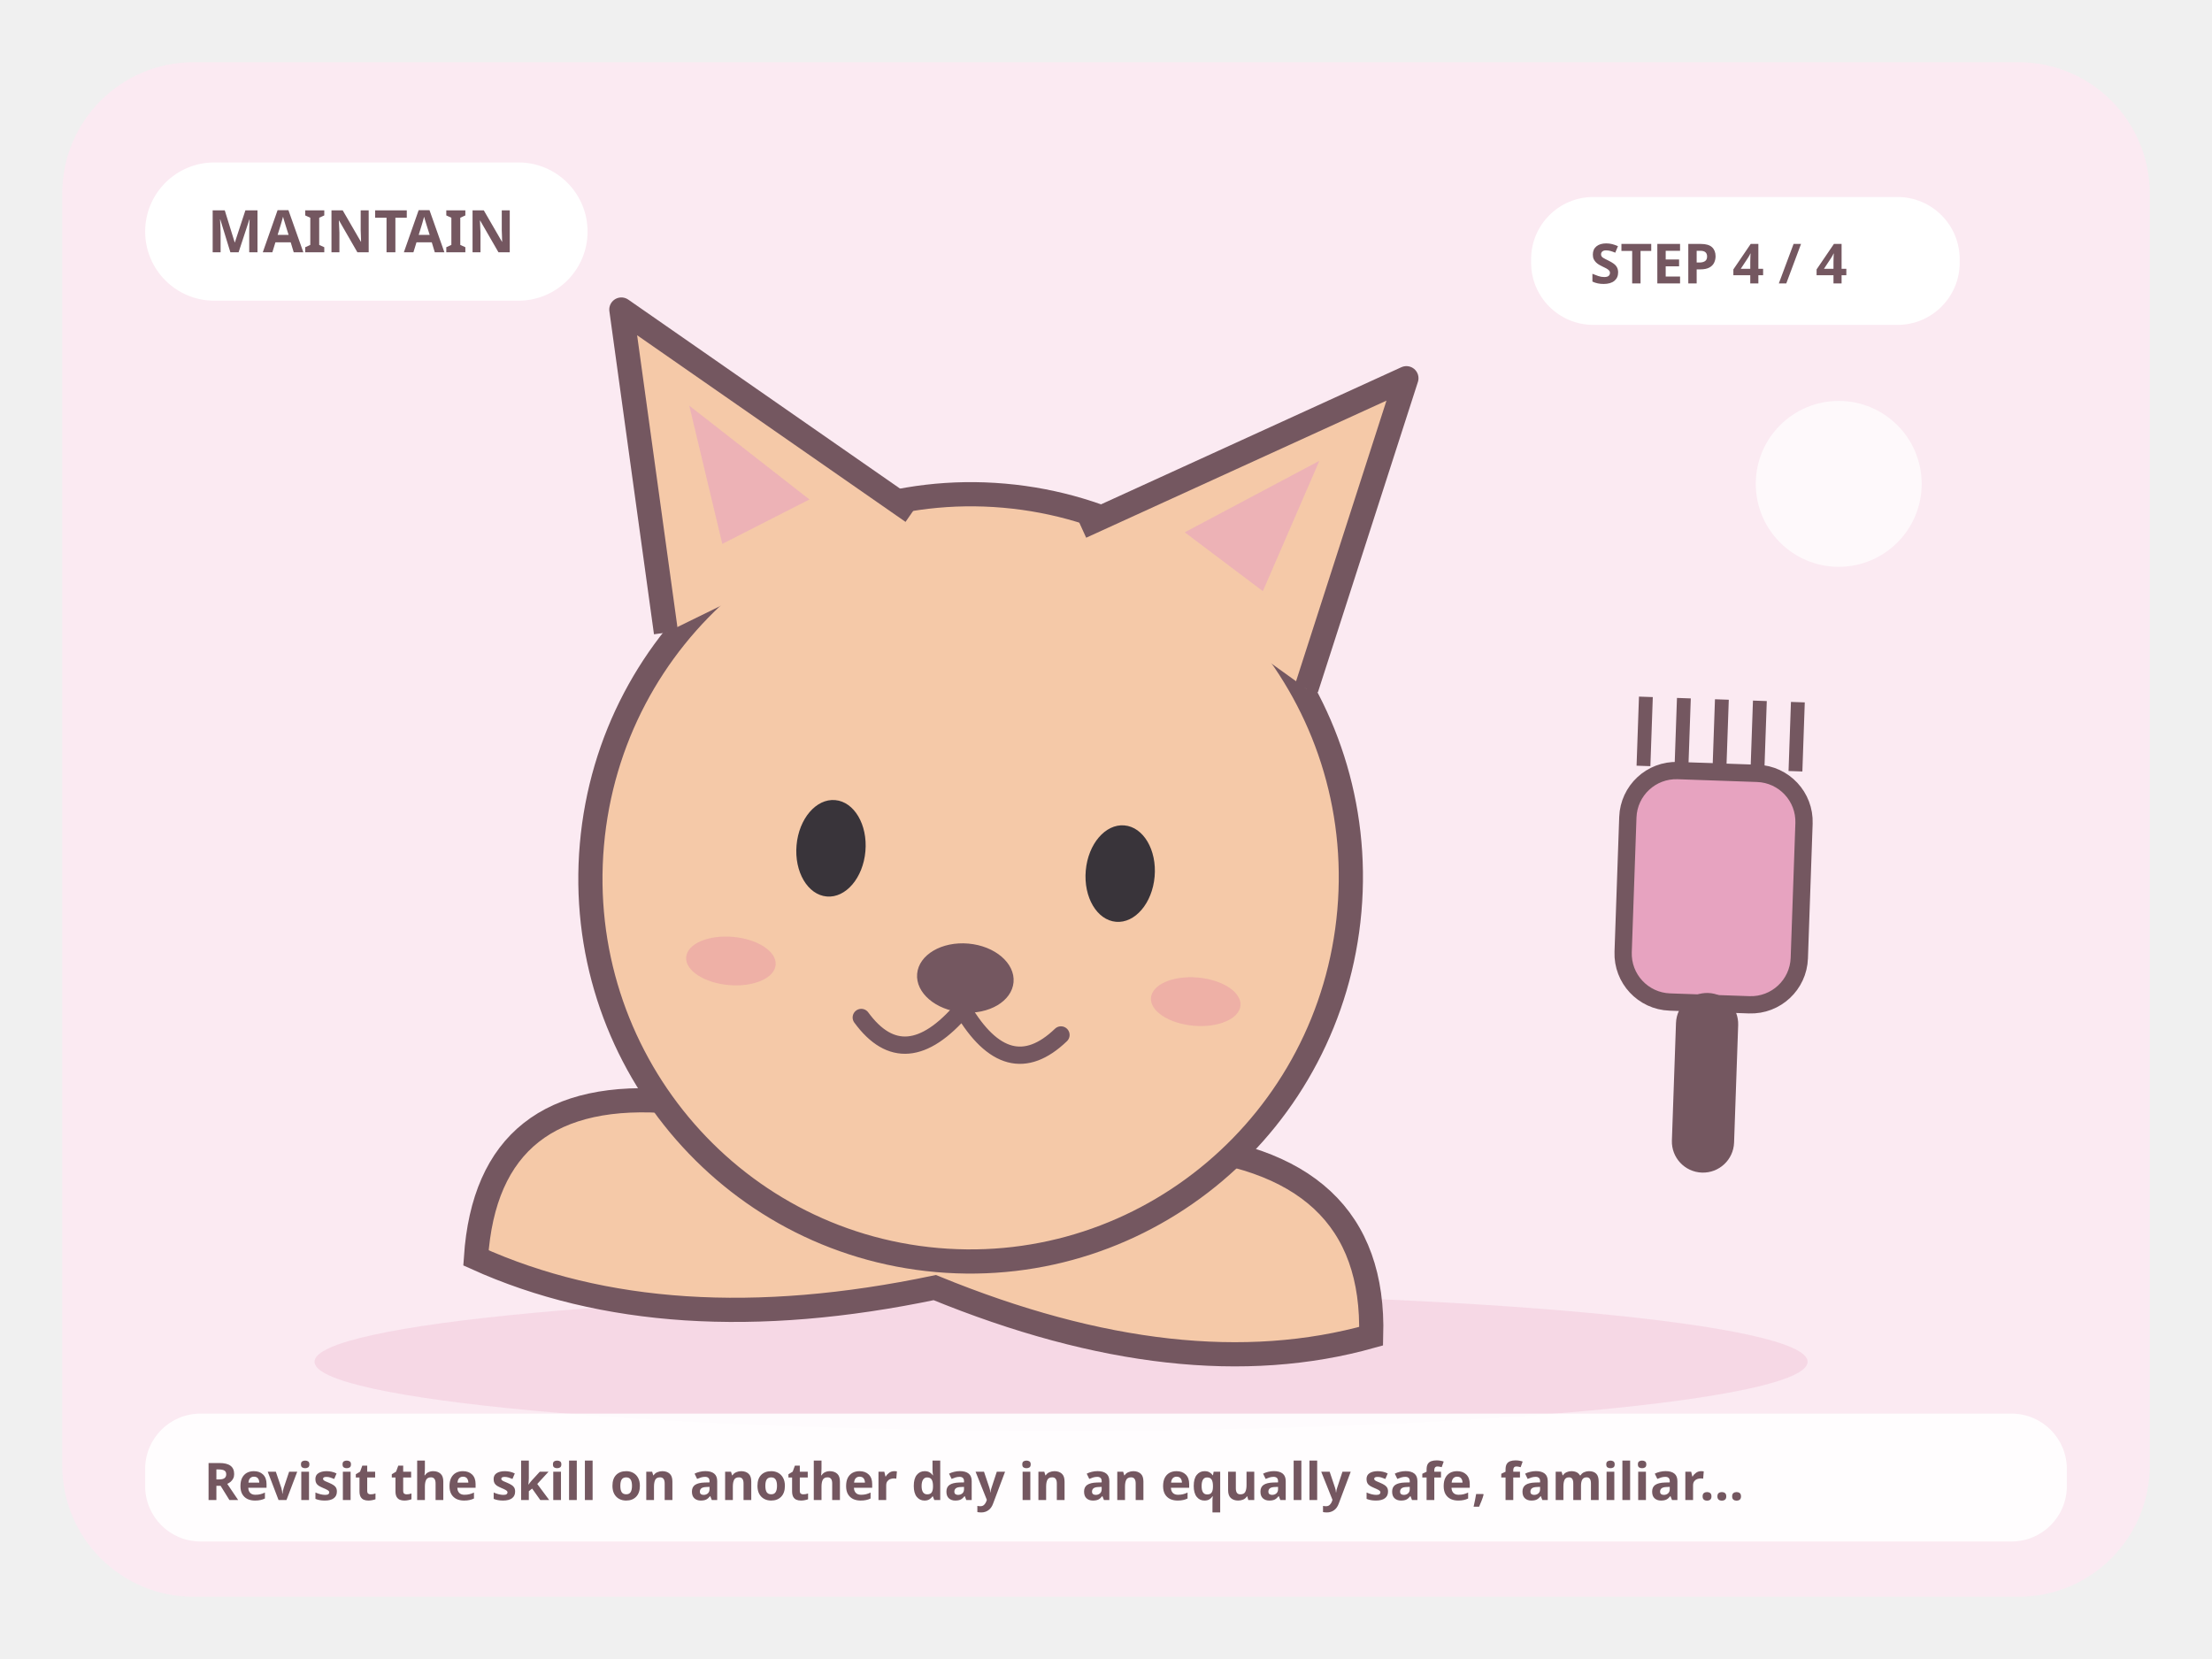
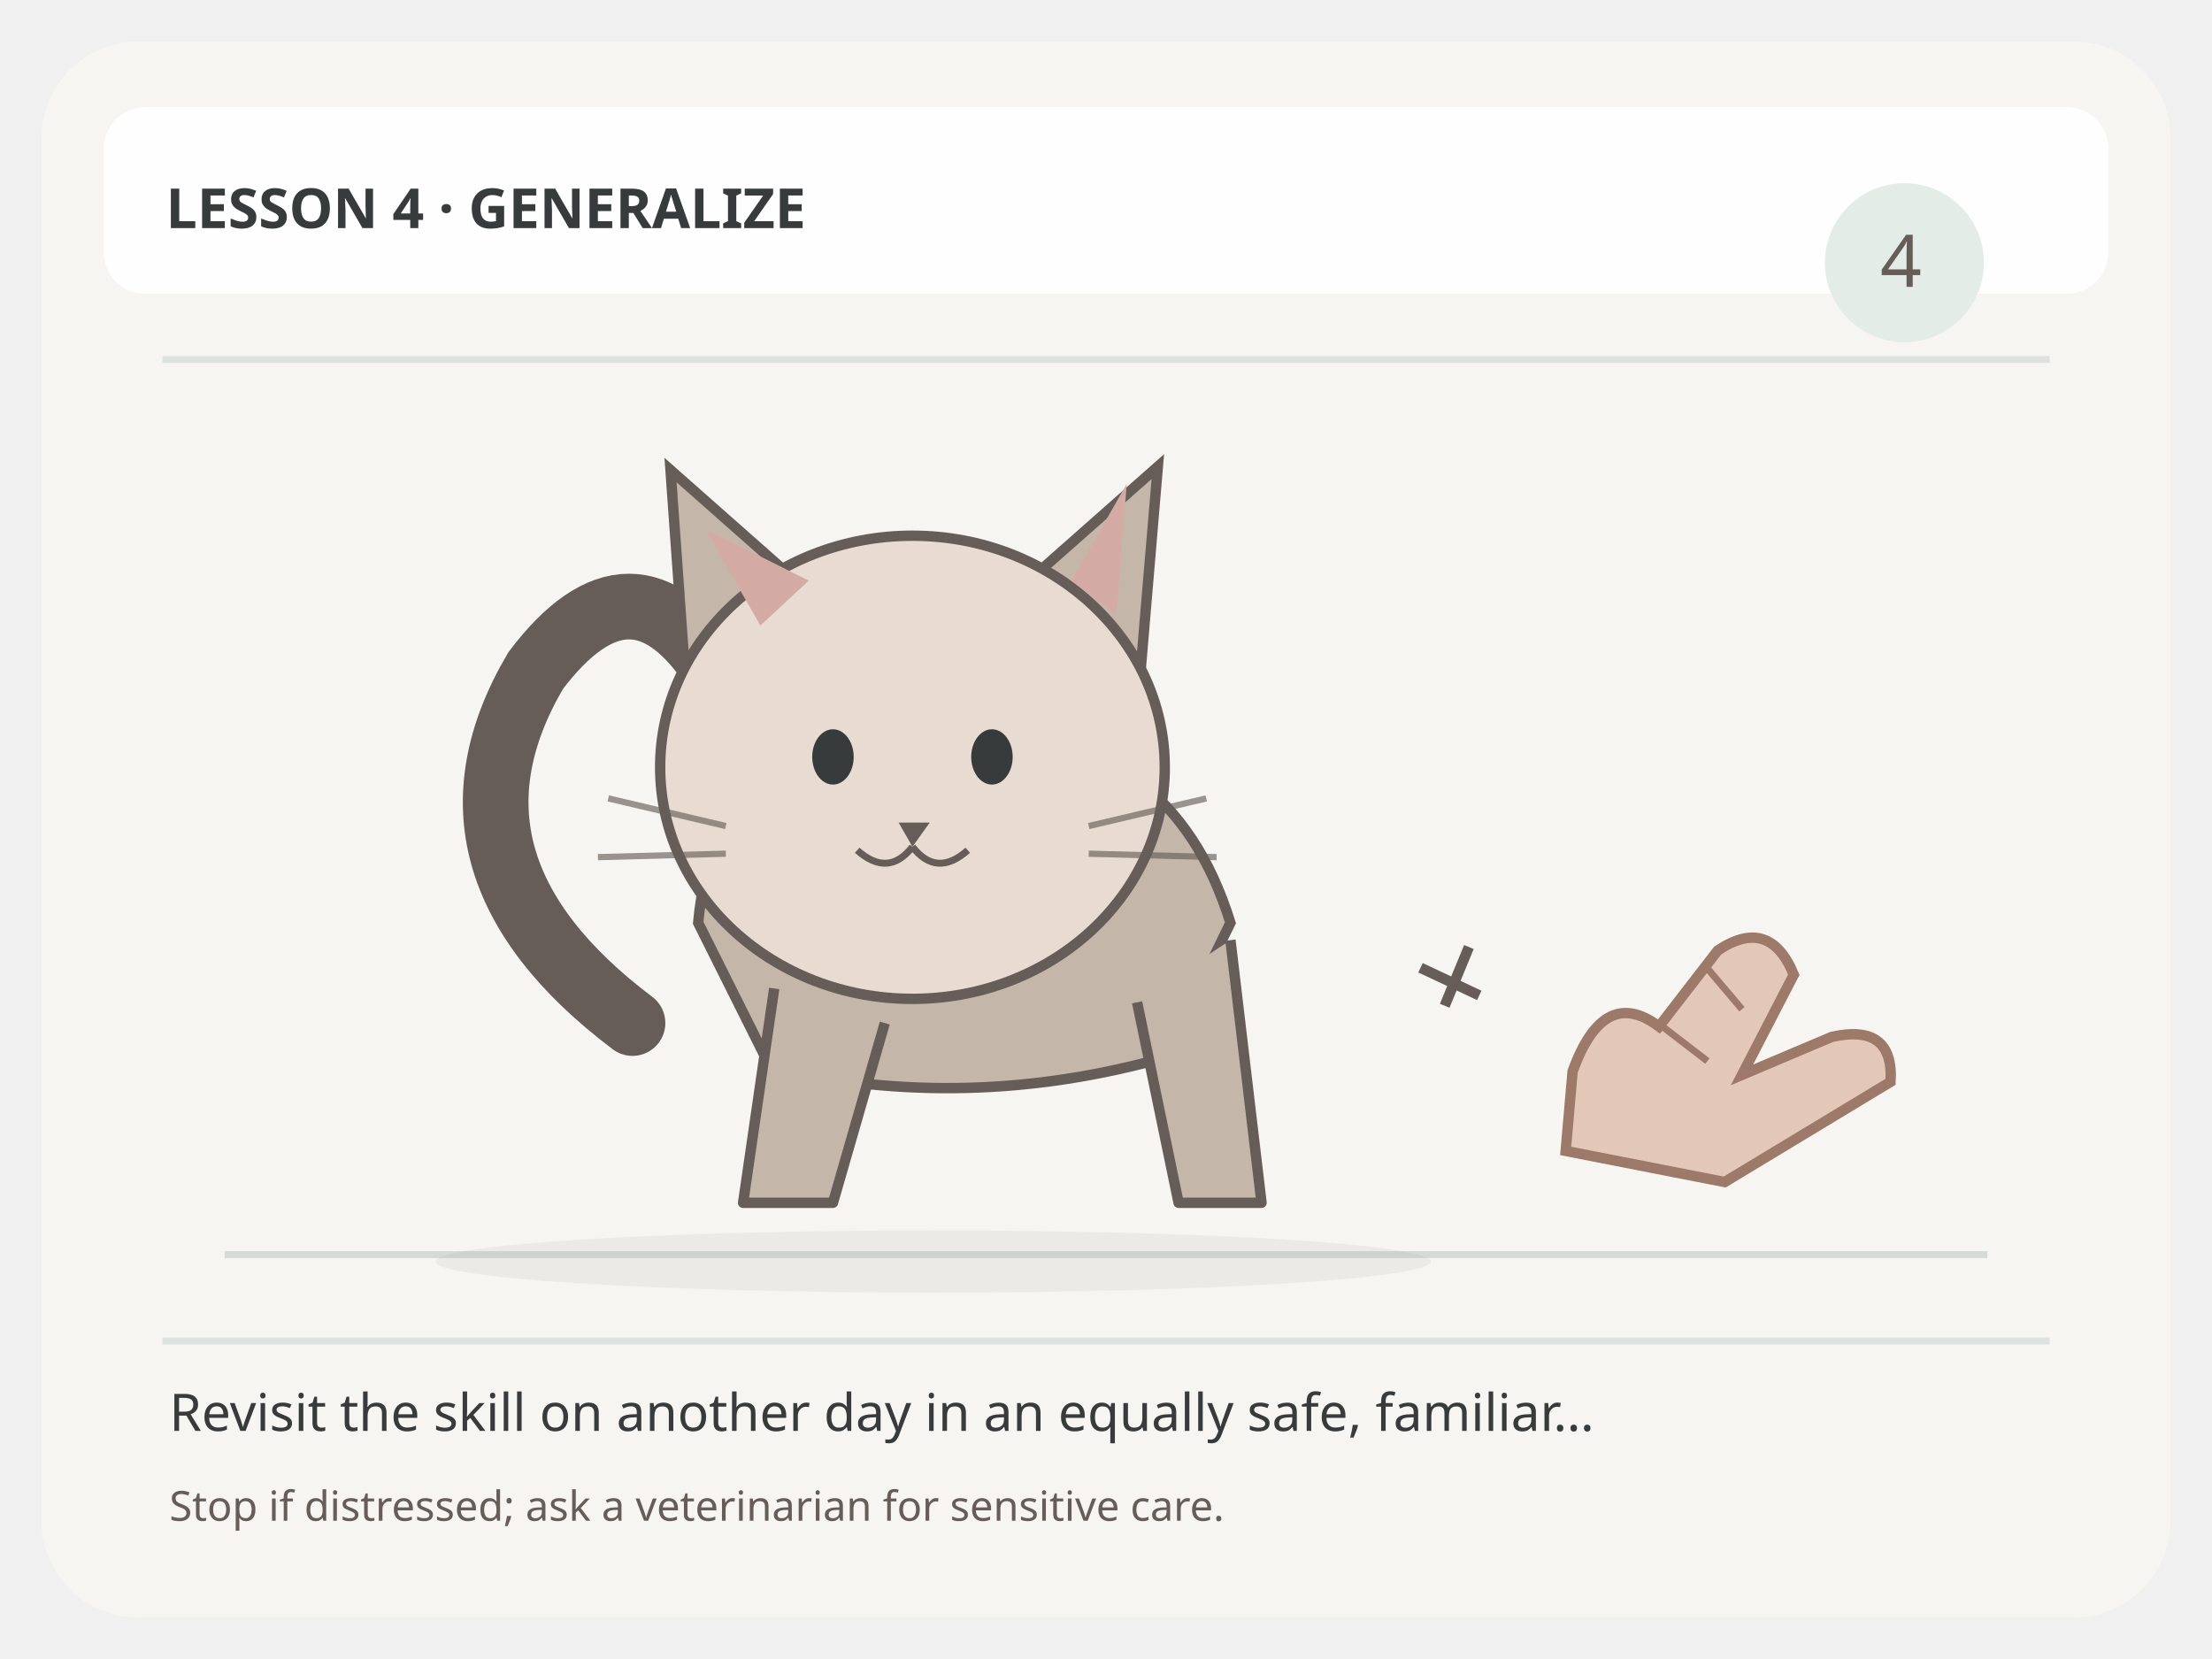
<svg xmlns="http://www.w3.org/2000/svg" viewBox="0 0 640 480" role="img" aria-labelledby="title description">
-   <rect x="18" y="18" width="604" height="444" rx="38" fill="#FBEAF2" />
-   <ellipse cx="307" cy="394" rx="216" ry="20" fill="#E7A3C0" opacity=".25" />
-   <circle cx="532" cy="140" r="24" fill="white" opacity=".7" />
-   <g transform="translate(24 -9) rotate(2 462 274)">
-     <rect x="446" y="232" width="51" height="67" rx="14" fill="#E7A3C0" stroke="#745760" stroke-width="5" />
-     <path d="M450 231v-20m11 20v-20m11 20v-20m11 20v-20m11 20v-20" stroke="#745760" stroke-width="4" />
-     <rect x="462" y="296" width="18" height="52" rx="9" fill="#745760" />
+   <rect x="12" y="12" width="616" height="456" rx="28" fill="#F7F5F2" />
+   <rect x="30" y="31" width="580" height="54" rx="12" fill="#FFFFFF" opacity=".9" />
+   <text x="48" y="66" font-family="sans-serif" font-size="16" font-weight="700" fill="#373B3B">LESSON 4 · GENERALIZE</text>
+   <g>
+     <circle cx="551" cy="76" r="23" fill="#E4ECE7" />
+     <text x="544" y="83" font-family="sans-serif" font-size="21" fill="#665D58">4</text>
  </g>
-   <g transform="rotate(5 280 275)">
-     <path d="M199 326q-54 0-53 50 57 20 133-3 74 23 127 3-3-51-64-50" fill="#F5C9A8" stroke="#745760" stroke-width="7" />
-     <ellipse cx="279" cy="254" rx="110" ry="111" fill="#F5C9A8" stroke="#745760" stroke-width="7" />
-     <path d="M185 191l-21-92 89 51M302 150l90-51-21 92" fill="#F5C9A8" stroke="#745760" stroke-width="7" stroke-linejoin="round" />
-     <path d="M199 164l-13-39 37 24m109 0 37-24-13 39" fill="#E7A3C0" opacity=".6" />
-     <ellipse cx="238" cy="249" rx="10" ry="14" fill="#39343A" />
-     <ellipse cx="322" cy="249" rx="10" ry="14" fill="#39343A" />
-     <ellipse cx="280" cy="283" rx="14" ry="10" fill="#745760" />
-     <path d="M280 292q-15 21-29 5m29-5q15 21 29 5" stroke="#745760" stroke-width="5" fill="none" stroke-linecap="round" />
-     <ellipse cx="212" cy="284" rx="13" ry="7" fill="#E9A0A5" opacity=".6" />
-     <ellipse cx="347" cy="284" rx="13" ry="7" fill="#E9A0A5" opacity=".6" />
+   <path d="M47 104h546" stroke="#DDE2DF" stroke-width="2" />
+   <path d="M65 363h510" stroke="#D4DAD6" stroke-width="2" />
+   <ellipse cx="270" cy="365" rx="144" ry="9" fill="#A9B0AB" opacity=".15" />
+   <g transform="translate(27 0)">
+     <path d="M428 310q9-25 25-13l17-22q15-10 22 7l-15 29 26-11q18-4 17 13l-48 29-46-9z" fill="#E3C8B8" stroke="#9C7969" stroke-width="3" />
+     <path d="M466 279l11 13m-23 5 13 10" stroke="#9C7969" stroke-width="2" />
  </g>
-   <rect x="42" y="47" width="128" height="40" rx="20" fill="white" />
-   <text x="60" y="73" font-family="sans-serif" font-size="17" font-weight="700" fill="#745760">MAINTAIN</text>
-   <g>
-     <rect x="443" y="57" width="124" height="37" rx="18" fill="white" />
-     <text x="460" y="82" font-family="sans-serif" font-weight="700" font-size="16" fill="#745760">STEP 4 / 4</text>
+   <path d="M425 274l-7 17m-7-11 17 8" stroke="#665D58" stroke-width="3" />
+   <g transform="translate(0 0)">
+     <path d="M183 296Q122 250 155 194Q183 157 207 194" fill="none" stroke="#665D58" stroke-width="19" stroke-linecap="round" />
+     <path d="M202 267Q207 209 281 211Q339 212 356 267L337 306Q280 322 223 309Z" fill="#C5B6AA" stroke="#665D58" stroke-width="3" />
+     <path d="M224 286l-9 62h26l15-52m73-6 12 58h24l-9-76" fill="#C5B6AA" stroke="#665D58" stroke-width="3" stroke-linejoin="round" />
+     <path d="M199 206l-5-70 43 38m55-1 43-38-6 71" fill="#C5B6AA" stroke="#665D58" stroke-width="3" />
+     <ellipse cx="264" cy="222" rx="73" ry="67" fill="#E8DCD2" stroke="#665D58" stroke-width="3" />
+     <path d="M220 181l-16-28 30 15m76 0 16-28-3 38" fill="#D4ABA4" />
+     <ellipse cx="241" cy="219" rx="6" ry="8" fill="#373B3B" />
+     <ellipse cx="287" cy="219" rx="6" ry="8" fill="#373B3B" />
+     <path d="M260 238l9 0-5 7z" fill="#665D58" />
+     <path d="M264 245q-7 9-16 1m16-1q7 9 16 1" stroke="#665D58" stroke-width="2" fill="none" />
+     <path d="M210 239l-34-8m34 16-37 1m142-9 34-8m-34 16 37 1" stroke="#665D58" stroke-width="1.8" opacity=".65" />
  </g>
-   <rect x="42" y="409" width="556" height="37" rx="16" fill="white" opacity=".91" />
-   <text x="59" y="434" font-family="sans-serif" font-size="15" font-weight="600" fill="#745760">Revisit the skill on another day in an equally safe, familiar…</text>
+   <path d="M47 388h546" stroke="#DDE2DF" stroke-width="2" />
+   <text x="49" y="414" font-family="sans-serif" font-size="15" fill="#373B3B">Revisit the skill on another day in an equally safe, familiar…</text>
+   <text x="49" y="440" font-family="sans-serif" font-size="12" fill="#665D58">Stop if distressed; ask a veterinarian for sensitive care.</text>
</svg>
